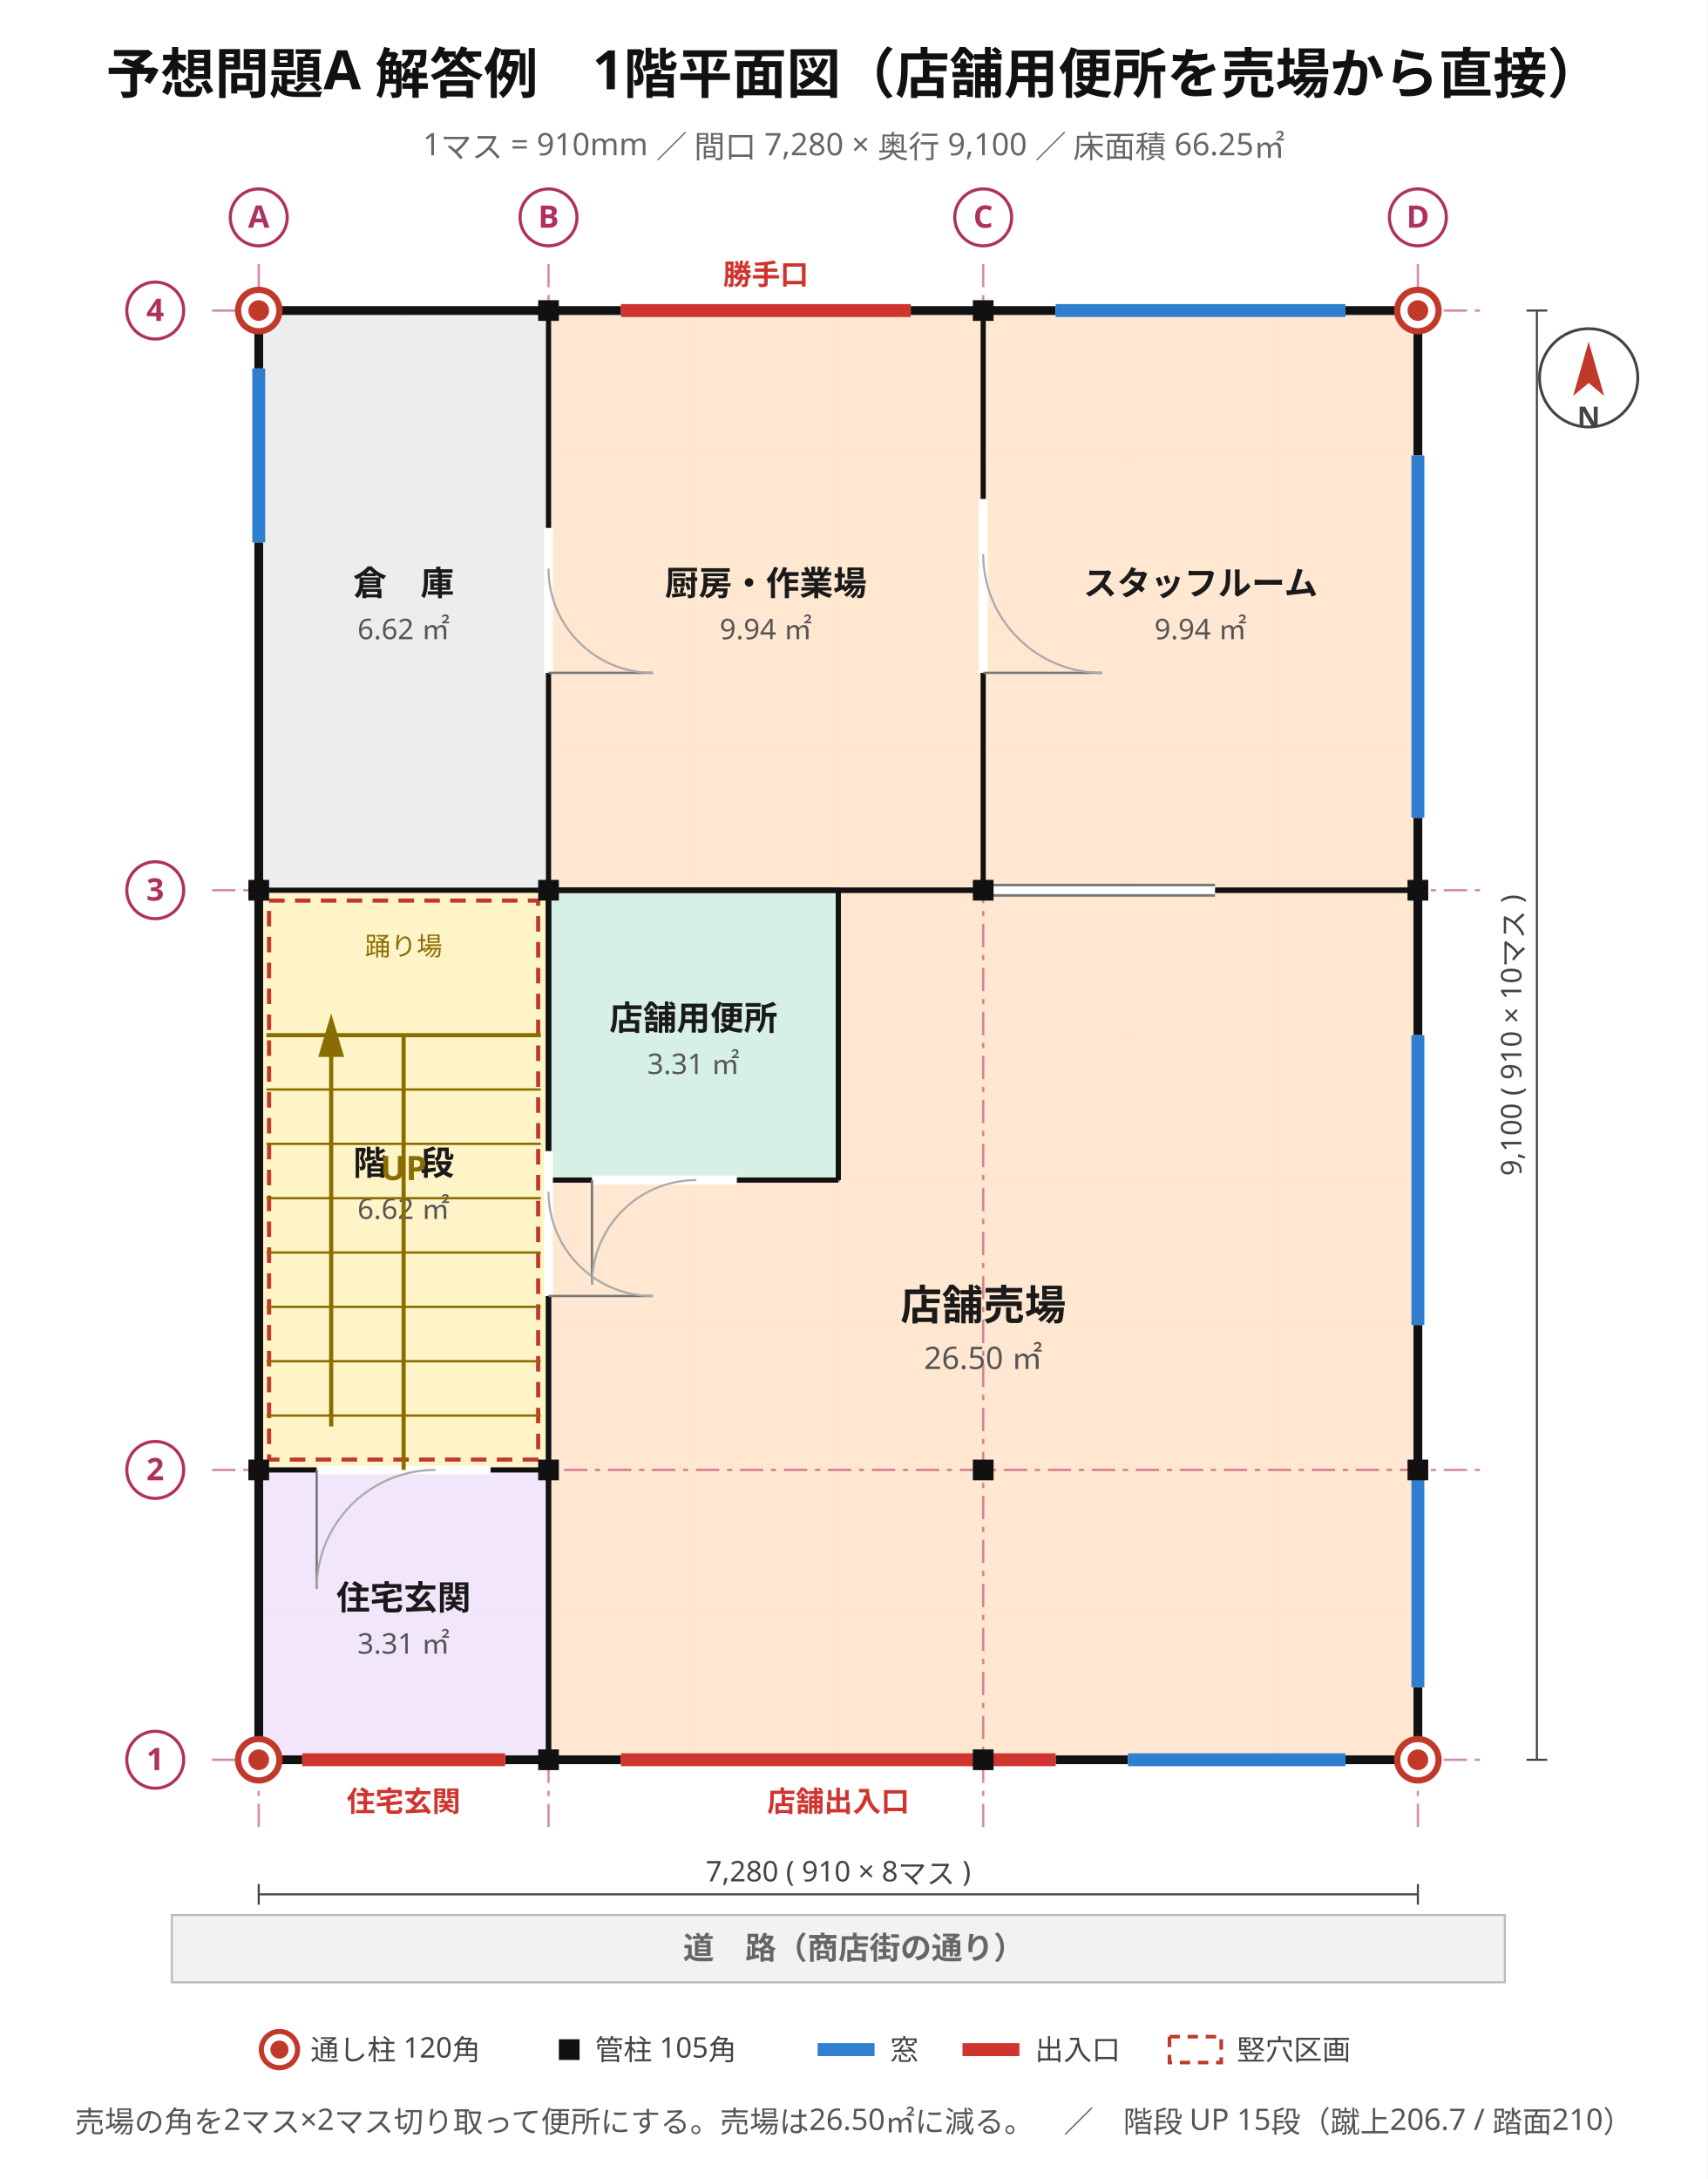
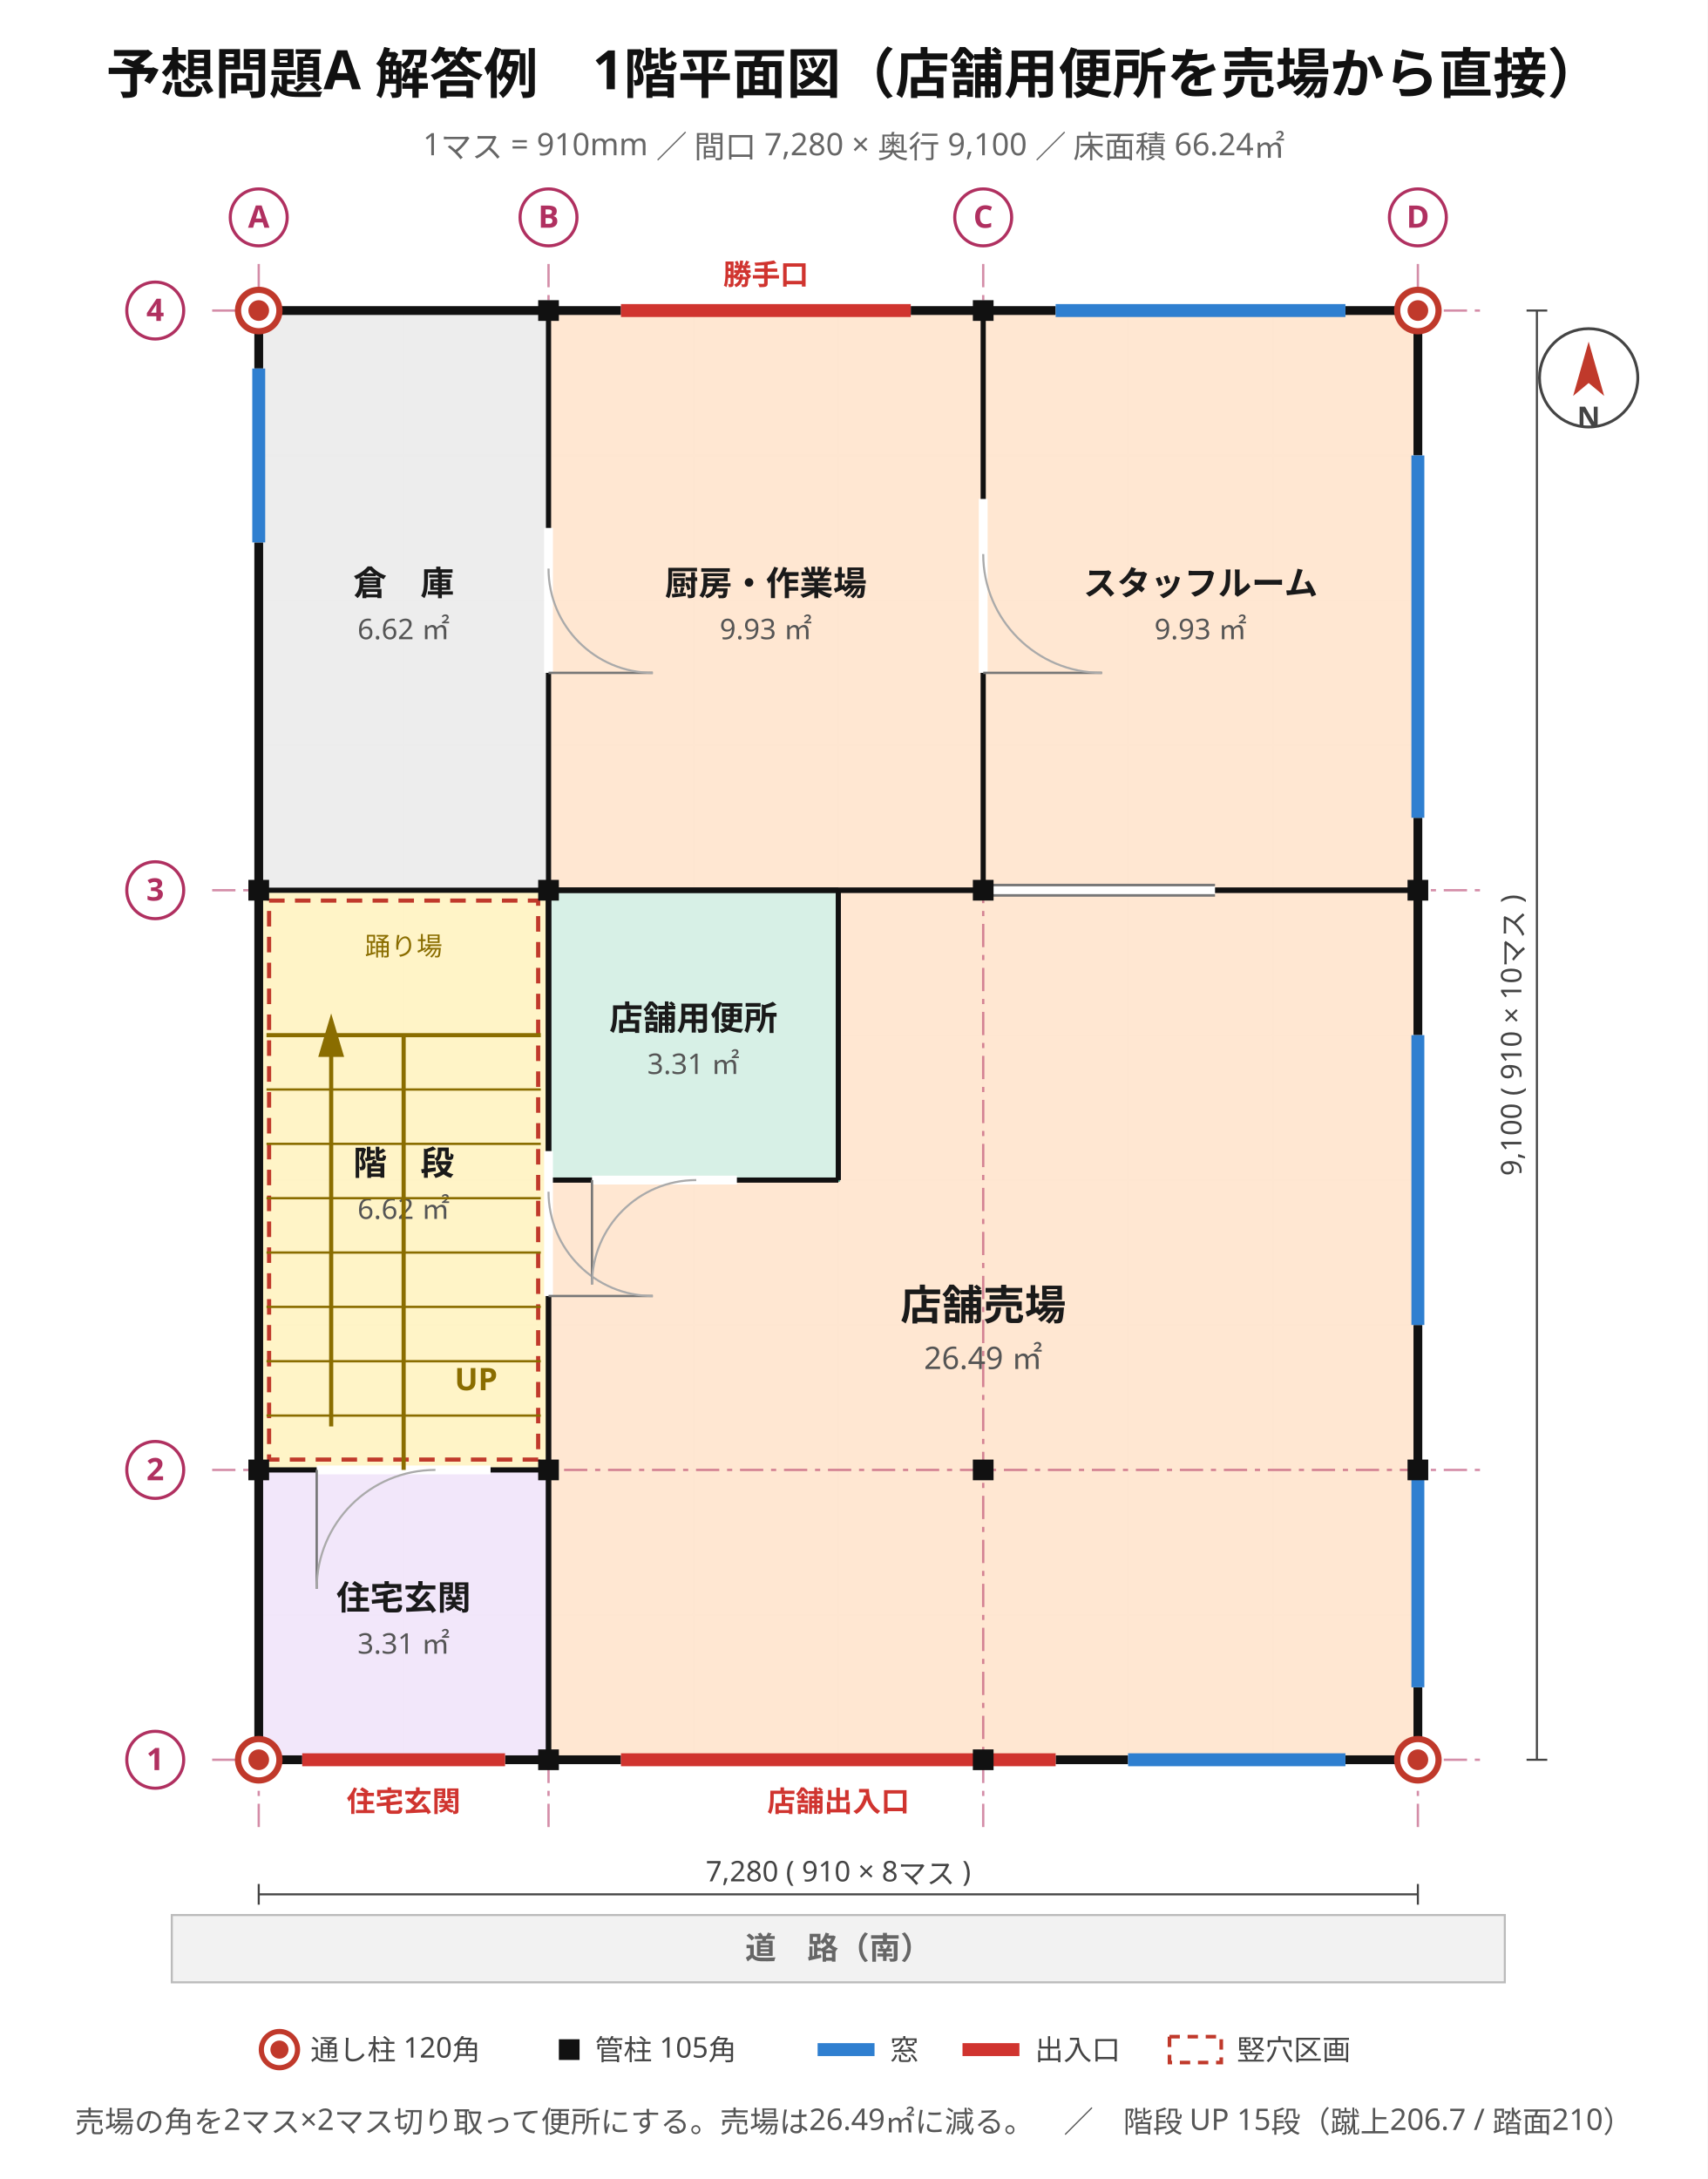
<svg xmlns="http://www.w3.org/2000/svg" viewBox="0 0 660 842" width="660" height="842" font-family="'Hiragino Sans','Hiragino Kaku Gothic ProN','Noto Sans JP','Yu Gothic',Meiryo,'IPAGothic',sans-serif">
  <rect width="660" height="842" fill="#ffffff" />
  <text x="330" y="36" font-size="21" text-anchor="middle" fill="#111" font-weight="700" font-family="'Hiragino Sans','Hiragino Kaku Gothic ProN','Noto Sans JP','Yu Gothic',Meiryo,'IPAGothic',sans-serif">予想問題A 解答例　1階平面図（店舗用便所を売場から直接）</text>
-   <text x="330" y="60" font-size="12" text-anchor="middle" fill="#666" font-weight="400" font-family="'Hiragino Sans','Hiragino Kaku Gothic ProN','Noto Sans JP','Yu Gothic',Meiryo,'IPAGothic',sans-serif">1マス = 910mm ／ 間口 7,280 × 奥行 9,100 ／ 床面積 66.25㎡</text>
+   <text x="330" y="60" font-size="12" text-anchor="middle" fill="#666" font-weight="400" font-family="'Hiragino Sans','Hiragino Kaku Gothic ProN','Noto Sans JP','Yu Gothic',Meiryo,'IPAGothic',sans-serif">1マス = 910mm ／ 間口 7,280 × 奥行 9,100 ／ 床面積 66.24㎡</text>
  <line x1="100" y1="120" x2="100" y2="680" stroke="#e8e8e8" stroke-width="0.7" />
  <line x1="156" y1="120" x2="156" y2="680" stroke="#e8e8e8" stroke-width="0.7" />
  <line x1="212" y1="120" x2="212" y2="680" stroke="#e8e8e8" stroke-width="0.7" />
  <line x1="268" y1="120" x2="268" y2="680" stroke="#e8e8e8" stroke-width="0.7" />
  <line x1="324" y1="120" x2="324" y2="680" stroke="#e8e8e8" stroke-width="0.7" />
  <line x1="380" y1="120" x2="380" y2="680" stroke="#e8e8e8" stroke-width="0.7" />
  <line x1="436" y1="120" x2="436" y2="680" stroke="#e8e8e8" stroke-width="0.7" />
  <line x1="492" y1="120" x2="492" y2="680" stroke="#e8e8e8" stroke-width="0.7" />
  <line x1="548" y1="120" x2="548" y2="680" stroke="#e8e8e8" stroke-width="0.7" />
  <line x1="100" y1="680" x2="548" y2="680" stroke="#e8e8e8" stroke-width="0.7" />
  <line x1="100" y1="624" x2="548" y2="624" stroke="#e8e8e8" stroke-width="0.7" />
  <line x1="100" y1="568" x2="548" y2="568" stroke="#e8e8e8" stroke-width="0.7" />
  <line x1="100" y1="512" x2="548" y2="512" stroke="#e8e8e8" stroke-width="0.7" />
  <line x1="100" y1="456" x2="548" y2="456" stroke="#e8e8e8" stroke-width="0.7" />
  <line x1="100" y1="400" x2="548" y2="400" stroke="#e8e8e8" stroke-width="0.7" />
  <line x1="100" y1="344" x2="548" y2="344" stroke="#e8e8e8" stroke-width="0.7" />
  <line x1="100" y1="288" x2="548" y2="288" stroke="#e8e8e8" stroke-width="0.7" />
  <line x1="100" y1="232" x2="548" y2="232" stroke="#e8e8e8" stroke-width="0.7" />
  <line x1="100" y1="176" x2="548" y2="176" stroke="#e8e8e8" stroke-width="0.7" />
  <line x1="100" y1="120" x2="548" y2="120" stroke="#e8e8e8" stroke-width="0.7" />
  <rect x="100" y="568" width="112" height="112" fill="#f1e6fa" stroke="#8b62b5" stroke-width="1.2" opacity="0.95" />
  <text x="156" y="622" font-size="13" text-anchor="middle" fill="#1a1a1a" font-weight="700" font-family="'Hiragino Sans','Hiragino Kaku Gothic ProN','Noto Sans JP','Yu Gothic',Meiryo,'IPAGothic',sans-serif">住宅玄関</text>
  <text x="156" y="639" font-size="11" text-anchor="middle" fill="#555" font-weight="400" font-family="'Hiragino Sans','Hiragino Kaku Gothic ProN','Noto Sans JP','Yu Gothic',Meiryo,'IPAGothic',sans-serif">3.31 ㎡</text>
  <rect x="100" y="344" width="112" height="224" fill="#fff3c4" stroke="#bb9508" stroke-width="1.2" opacity="0.95" />
  <text x="156" y="454" font-size="13" text-anchor="middle" fill="#1a1a1a" font-weight="700" font-family="'Hiragino Sans','Hiragino Kaku Gothic ProN','Noto Sans JP','Yu Gothic',Meiryo,'IPAGothic',sans-serif">階　段</text>
  <text x="156" y="471" font-size="11" text-anchor="middle" fill="#555" font-weight="400" font-family="'Hiragino Sans','Hiragino Kaku Gothic ProN','Noto Sans JP','Yu Gothic',Meiryo,'IPAGothic',sans-serif">6.62 ㎡</text>
  <rect x="100" y="120" width="112" height="224" fill="#ececec" stroke="#8a8a8a" stroke-width="1.2" opacity="0.95" />
  <text x="156" y="230" font-size="13" text-anchor="middle" fill="#1a1a1a" font-weight="700" font-family="'Hiragino Sans','Hiragino Kaku Gothic ProN','Noto Sans JP','Yu Gothic',Meiryo,'IPAGothic',sans-serif">倉　庫</text>
  <text x="156" y="247" font-size="11" text-anchor="middle" fill="#555" font-weight="400" font-family="'Hiragino Sans','Hiragino Kaku Gothic ProN','Noto Sans JP','Yu Gothic',Meiryo,'IPAGothic',sans-serif">6.62 ㎡</text>
  <rect x="212" y="344" width="336" height="336" fill="#ffe6d0" stroke="#c9762f" stroke-width="1.2" opacity="0.95" />
  <text x="380" y="510" font-size="16" text-anchor="middle" fill="#1a1a1a" font-weight="700" font-family="'Hiragino Sans','Hiragino Kaku Gothic ProN','Noto Sans JP','Yu Gothic',Meiryo,'IPAGothic',sans-serif">店舗売場</text>
-   <text x="380" y="529" font-size="12" text-anchor="middle" fill="#555" font-weight="400" font-family="'Hiragino Sans','Hiragino Kaku Gothic ProN','Noto Sans JP','Yu Gothic',Meiryo,'IPAGothic',sans-serif">26.50 ㎡</text>
+   <text x="380" y="529" font-size="12" text-anchor="middle" fill="#555" font-weight="400" font-family="'Hiragino Sans','Hiragino Kaku Gothic ProN','Noto Sans JP','Yu Gothic',Meiryo,'IPAGothic',sans-serif">26.49 ㎡</text>
  <rect x="212" y="344" width="112" height="112" fill="#d5f0e7" stroke="#2f9077" stroke-width="1.2" opacity="0.95" />
  <text x="268" y="398" font-size="13" text-anchor="middle" fill="#1a1a1a" font-weight="700" font-family="'Hiragino Sans','Hiragino Kaku Gothic ProN','Noto Sans JP','Yu Gothic',Meiryo,'IPAGothic',sans-serif">店舗用便所</text>
  <text x="268" y="415" font-size="11" text-anchor="middle" fill="#555" font-weight="400" font-family="'Hiragino Sans','Hiragino Kaku Gothic ProN','Noto Sans JP','Yu Gothic',Meiryo,'IPAGothic',sans-serif">3.31 ㎡</text>
  <rect x="212" y="120" width="168" height="224" fill="#ffe6d0" stroke="#c9762f" stroke-width="1.2" opacity="0.95" />
  <text x="296" y="230" font-size="13" text-anchor="middle" fill="#1a1a1a" font-weight="700" font-family="'Hiragino Sans','Hiragino Kaku Gothic ProN','Noto Sans JP','Yu Gothic',Meiryo,'IPAGothic',sans-serif">厨房・作業場</text>
-   <text x="296" y="247" font-size="11" text-anchor="middle" fill="#555" font-weight="400" font-family="'Hiragino Sans','Hiragino Kaku Gothic ProN','Noto Sans JP','Yu Gothic',Meiryo,'IPAGothic',sans-serif">9.94 ㎡</text>
+   <text x="296" y="247" font-size="11" text-anchor="middle" fill="#555" font-weight="400" font-family="'Hiragino Sans','Hiragino Kaku Gothic ProN','Noto Sans JP','Yu Gothic',Meiryo,'IPAGothic',sans-serif">9.93 ㎡</text>
  <rect x="380" y="120" width="168" height="224" fill="#ffe6d0" stroke="#c9762f" stroke-width="1.2" opacity="0.95" />
  <text x="464" y="230" font-size="13" text-anchor="middle" fill="#1a1a1a" font-weight="700" font-family="'Hiragino Sans','Hiragino Kaku Gothic ProN','Noto Sans JP','Yu Gothic',Meiryo,'IPAGothic',sans-serif">スタッフルーム</text>
-   <text x="464" y="247" font-size="11" text-anchor="middle" fill="#555" font-weight="400" font-family="'Hiragino Sans','Hiragino Kaku Gothic ProN','Noto Sans JP','Yu Gothic',Meiryo,'IPAGothic',sans-serif">9.94 ㎡</text>
+   <text x="464" y="247" font-size="11" text-anchor="middle" fill="#555" font-weight="400" font-family="'Hiragino Sans','Hiragino Kaku Gothic ProN','Noto Sans JP','Yu Gothic',Meiryo,'IPAGothic',sans-serif">9.93 ㎡</text>
  <line x1="100" y1="102" x2="100" y2="706" stroke="#b03060" stroke-width="0.9" stroke-dasharray="9 3 2 3" opacity="0.55" />
  <line x1="212" y1="102" x2="212" y2="706" stroke="#b03060" stroke-width="0.9" stroke-dasharray="9 3 2 3" opacity="0.55" />
  <line x1="380" y1="102" x2="380" y2="706" stroke="#b03060" stroke-width="0.9" stroke-dasharray="9 3 2 3" opacity="0.55" />
  <line x1="548" y1="102" x2="548" y2="706" stroke="#b03060" stroke-width="0.9" stroke-dasharray="9 3 2 3" opacity="0.55" />
  <line x1="82" y1="680" x2="574" y2="680" stroke="#b03060" stroke-width="0.9" stroke-dasharray="9 3 2 3" opacity="0.55" />
  <line x1="82" y1="568" x2="574" y2="568" stroke="#b03060" stroke-width="0.9" stroke-dasharray="9 3 2 3" opacity="0.55" />
  <line x1="82" y1="344" x2="574" y2="344" stroke="#b03060" stroke-width="0.9" stroke-dasharray="9 3 2 3" opacity="0.55" />
  <line x1="82" y1="120" x2="574" y2="120" stroke="#b03060" stroke-width="0.9" stroke-dasharray="9 3 2 3" opacity="0.55" />
  <rect x="100" y="120" width="448" height="560" stroke="#111" stroke-width="3.4" fill="none" />
  <line x1="240" y1="680" x2="408" y2="680" stroke="#ffffff" stroke-width="4.2" />
  <line x1="240" y1="680" x2="408" y2="680" stroke="#d0342f" stroke-width="5.0" />
  <text x="324" y="700" font-size="11" text-anchor="middle" fill="#d0342f" font-weight="700" font-family="'Hiragino Sans','Hiragino Kaku Gothic ProN','Noto Sans JP','Yu Gothic',Meiryo,'IPAGothic',sans-serif">店舗出入口</text>
  <line x1="116.8" y1="680" x2="195.2" y2="680" stroke="#ffffff" stroke-width="4.2" />
  <line x1="116.8" y1="680" x2="195.2" y2="680" stroke="#d0342f" stroke-width="5.0" />
  <text x="156" y="700" font-size="11" text-anchor="middle" fill="#d0342f" font-weight="700" font-family="'Hiragino Sans','Hiragino Kaku Gothic ProN','Noto Sans JP','Yu Gothic',Meiryo,'IPAGothic',sans-serif">住宅玄関</text>
  <line x1="436" y1="680" x2="520" y2="680" stroke="#ffffff" stroke-width="4.2" />
  <line x1="436" y1="680" x2="520" y2="680" stroke="#2f7fd0" stroke-width="5.0" />
  <line x1="548" y1="652" x2="548" y2="568" stroke="#ffffff" stroke-width="4.2" />
  <line x1="548" y1="652" x2="548" y2="568" stroke="#2f7fd0" stroke-width="5.0" />
  <line x1="548" y1="512" x2="548" y2="400" stroke="#ffffff" stroke-width="4.2" />
  <line x1="548" y1="512" x2="548" y2="400" stroke="#2f7fd0" stroke-width="5.0" />
  <line x1="548" y1="316" x2="548" y2="176" stroke="#ffffff" stroke-width="4.2" />
  <line x1="548" y1="316" x2="548" y2="176" stroke="#2f7fd0" stroke-width="5.0" />
  <line x1="240" y1="120" x2="352" y2="120" stroke="#ffffff" stroke-width="4.2" />
  <line x1="240" y1="120" x2="352" y2="120" stroke="#d0342f" stroke-width="5.0" />
  <text x="296" y="110" font-size="11" text-anchor="middle" fill="#d0342f" font-weight="700" font-family="'Hiragino Sans','Hiragino Kaku Gothic ProN','Noto Sans JP','Yu Gothic',Meiryo,'IPAGothic',sans-serif">勝手口</text>
  <line x1="408" y1="120" x2="520" y2="120" stroke="#ffffff" stroke-width="4.2" />
  <line x1="408" y1="120" x2="520" y2="120" stroke="#2f7fd0" stroke-width="5.0" />
  <line x1="100" y1="209.6" x2="100" y2="142.4" stroke="#ffffff" stroke-width="4.2" />
  <line x1="100" y1="209.6" x2="100" y2="142.4" stroke="#2f7fd0" stroke-width="5.0" />
-   <line x1="324" y1="456" x2="324" y2="344" stroke="#111" stroke-width="2.0" />
+   <line x1="212" y1="344" x2="380" y2="344" stroke="#111" stroke-width="2.0" />
+   <line x1="100" y1="568" x2="212" y2="568" stroke="#111" stroke-width="2.0" />
+   <line x1="212" y1="456" x2="324" y2="456" stroke="#111" stroke-width="2.0" />
+   <line x1="212" y1="344" x2="324" y2="344" stroke="#111" stroke-width="2.0" />
+   <line x1="212" y1="680" x2="212" y2="344" stroke="#111" stroke-width="2.0" />
  <line x1="212" y1="344" x2="212" y2="120" stroke="#111" stroke-width="2.0" />
-   <line x1="212" y1="680" x2="212" y2="344" stroke="#111" stroke-width="2.0" />
-   <line x1="212" y1="344" x2="324" y2="344" stroke="#111" stroke-width="2.0" />
-   <line x1="100" y1="568" x2="212" y2="568" stroke="#111" stroke-width="2.0" />
+   <line x1="380" y1="344" x2="380" y2="120" stroke="#111" stroke-width="2.0" />
  <line x1="212" y1="568" x2="212" y2="344" stroke="#111" stroke-width="2.0" />
+   <line x1="380" y1="344" x2="548" y2="344" stroke="#111" stroke-width="2.0" />
  <line x1="212" y1="456" x2="212" y2="344" stroke="#111" stroke-width="2.0" />
  <line x1="212" y1="680" x2="212" y2="568" stroke="#111" stroke-width="2.0" />
-   <line x1="380" y1="344" x2="548" y2="344" stroke="#111" stroke-width="2.0" />
+   <line x1="324" y1="456" x2="324" y2="344" stroke="#111" stroke-width="2.0" />
  <line x1="100" y1="344" x2="212" y2="344" stroke="#111" stroke-width="2.0" />
-   <line x1="212" y1="456" x2="324" y2="456" stroke="#111" stroke-width="2.0" />
-   <line x1="380" y1="344" x2="380" y2="120" stroke="#111" stroke-width="2.0" />
-   <line x1="212" y1="344" x2="380" y2="344" stroke="#111" stroke-width="2.0" />
  <line x1="212" y1="344" x2="548" y2="344" stroke="#111" stroke-width="2.0" />
  <line x1="122.4" y1="568" x2="189.6" y2="568" stroke="#ffffff" stroke-width="3.4" />
  <line x1="122.4" y1="568" x2="122.4" y2="613.92" stroke="#777" stroke-width="0.9" />
  <path d="M 122.4 613.9 A 45.9 45.9 0 0 1 168.3 568.0" stroke="#aaa" stroke-width="0.8" fill="none" />
  <line x1="212" y1="500.8" x2="212" y2="444.8" stroke="#ffffff" stroke-width="3.4" />
  <line x1="212" y1="500.8" x2="252.32" y2="500.8" stroke="#777" stroke-width="0.9" />
  <path d="M 252.3 500.8 A 40.3 40.3 0 0 1 212.0 460.5" stroke="#aaa" stroke-width="0.8" fill="none" />
  <line x1="228.8" y1="456" x2="284.8" y2="456" stroke="#ffffff" stroke-width="3.4" />
  <line x1="228.8" y1="456" x2="228.8" y2="496.32" stroke="#777" stroke-width="0.9" />
  <path d="M 228.8 496.3 A 40.3 40.3 0 0 1 269.1 456.0" stroke="#aaa" stroke-width="0.8" fill="none" />
  <line x1="380" y1="344" x2="469.6" y2="344" stroke="#ffffff" stroke-width="3.4" />
  <line x1="380" y1="342" x2="469.6" y2="342" stroke="#777" stroke-width="1.0" />
  <line x1="380" y1="346" x2="469.6" y2="346" stroke="#777" stroke-width="1.0" />
  <line x1="212" y1="260" x2="212" y2="204" stroke="#ffffff" stroke-width="3.4" />
  <line x1="212" y1="260" x2="252.32" y2="260" stroke="#777" stroke-width="0.9" />
  <path d="M 252.3 260.0 A 40.3 40.3 0 0 1 212.0 219.7" stroke="#aaa" stroke-width="0.8" fill="none" />
  <line x1="380" y1="260" x2="380" y2="192.8" stroke="#ffffff" stroke-width="3.4" />
  <line x1="380" y1="260" x2="425.92" y2="260" stroke="#777" stroke-width="0.9" />
  <path d="M 425.9 260.0 A 45.9 45.9 0 0 1 380.0 214.1" stroke="#aaa" stroke-width="0.8" fill="none" />
  <rect x="104" y="348" width="104" height="216" fill="none" stroke="#c0392b" stroke-width="1.6" stroke-dasharray="6 4" />
  <line x1="156" y1="568" x2="156" y2="400" stroke="#8a6d00" stroke-width="1.6" />
  <line x1="103" y1="547" x2="156" y2="547" stroke="#8a6d00" stroke-width="0.9" />
  <line x1="156" y1="547" x2="209" y2="547" stroke="#8a6d00" stroke-width="0.9" />
  <line x1="103" y1="526" x2="156" y2="526" stroke="#8a6d00" stroke-width="0.9" />
  <line x1="156" y1="526" x2="209" y2="526" stroke="#8a6d00" stroke-width="0.9" />
  <line x1="103" y1="505" x2="156" y2="505" stroke="#8a6d00" stroke-width="0.9" />
  <line x1="156" y1="505" x2="209" y2="505" stroke="#8a6d00" stroke-width="0.9" />
  <line x1="103" y1="484" x2="156" y2="484" stroke="#8a6d00" stroke-width="0.9" />
  <line x1="156" y1="484" x2="209" y2="484" stroke="#8a6d00" stroke-width="0.9" />
  <line x1="103" y1="463" x2="156" y2="463" stroke="#8a6d00" stroke-width="0.9" />
  <line x1="156" y1="463" x2="209" y2="463" stroke="#8a6d00" stroke-width="0.9" />
  <line x1="103" y1="442" x2="156" y2="442" stroke="#8a6d00" stroke-width="0.9" />
  <line x1="156" y1="442" x2="209" y2="442" stroke="#8a6d00" stroke-width="0.9" />
  <line x1="103" y1="421" x2="156" y2="421" stroke="#8a6d00" stroke-width="0.9" />
  <line x1="156" y1="421" x2="209" y2="421" stroke="#8a6d00" stroke-width="0.9" />
  <line x1="103" y1="400" x2="209" y2="400" stroke="#8a6d00" stroke-width="1.6" />
  <text x="156" y="369.2" font-size="10" text-anchor="middle" fill="#8a6d00" font-weight="400" font-family="'Hiragino Sans','Hiragino Kaku Gothic ProN','Noto Sans JP','Yu Gothic',Meiryo,'IPAGothic',sans-serif">踊り場</text>
  <line x1="128" y1="551.2" x2="128" y2="405.6" stroke="#8a6d00" stroke-width="1.6" />
  <polygon points="128,391.6 123,408.4 133,408.4" fill="#8a6d00" />
-   <text x="156" y="456" font-size="13" text-anchor="middle" fill="#8a6d00" font-weight="700" font-family="'Hiragino Sans','Hiragino Kaku Gothic ProN','Noto Sans JP','Yu Gothic',Meiryo,'IPAGothic',sans-serif">UP</text>
+   <text x="184" y="537.2" font-size="12" text-anchor="middle" fill="#8a6d00" font-weight="700" font-family="'Hiragino Sans','Hiragino Kaku Gothic ProN','Noto Sans JP','Yu Gothic',Meiryo,'IPAGothic',sans-serif">UP</text>
  <rect x="208" y="676" width="8" height="8" fill="#111" />
  <rect x="376" y="676" width="8" height="8" fill="#111" />
  <rect x="96" y="564" width="8" height="8" fill="#111" />
  <rect x="544" y="564" width="8" height="8" fill="#111" />
  <rect x="96" y="340" width="8" height="8" fill="#111" />
  <rect x="544" y="340" width="8" height="8" fill="#111" />
  <rect x="208" y="116" width="8" height="8" fill="#111" />
  <rect x="376" y="116" width="8" height="8" fill="#111" />
  <rect x="208" y="564" width="8" height="8" fill="#111" />
  <rect x="376" y="564" width="8" height="8" fill="#111" />
  <rect x="208" y="340" width="8" height="8" fill="#111" />
  <rect x="376" y="340" width="8" height="8" fill="#111" />
  <circle cx="100" cy="680" r="8" fill="#ffffff" stroke="#c0392b" stroke-width="2.4" />
  <circle cx="100" cy="680" r="4" fill="#c0392b" />
  <circle cx="548" cy="680" r="8" fill="#ffffff" stroke="#c0392b" stroke-width="2.4" />
  <circle cx="548" cy="680" r="4" fill="#c0392b" />
  <circle cx="100" cy="120" r="8" fill="#ffffff" stroke="#c0392b" stroke-width="2.4" />
  <circle cx="100" cy="120" r="4" fill="#c0392b" />
  <circle cx="548" cy="120" r="8" fill="#ffffff" stroke="#c0392b" stroke-width="2.4" />
  <circle cx="548" cy="120" r="4" fill="#c0392b" />
  <circle cx="100" cy="84" r="11" fill="#ffffff" stroke="#b03060" stroke-width="1.2" />
  <text x="100" y="88" font-size="12" text-anchor="middle" fill="#b03060" font-weight="700" font-family="'Hiragino Sans','Hiragino Kaku Gothic ProN','Noto Sans JP','Yu Gothic',Meiryo,'IPAGothic',sans-serif">A</text>
  <circle cx="212" cy="84" r="11" fill="#ffffff" stroke="#b03060" stroke-width="1.2" />
  <text x="212" y="88" font-size="12" text-anchor="middle" fill="#b03060" font-weight="700" font-family="'Hiragino Sans','Hiragino Kaku Gothic ProN','Noto Sans JP','Yu Gothic',Meiryo,'IPAGothic',sans-serif">B</text>
  <circle cx="380" cy="84" r="11" fill="#ffffff" stroke="#b03060" stroke-width="1.2" />
  <text x="380" y="88" font-size="12" text-anchor="middle" fill="#b03060" font-weight="700" font-family="'Hiragino Sans','Hiragino Kaku Gothic ProN','Noto Sans JP','Yu Gothic',Meiryo,'IPAGothic',sans-serif">C</text>
  <circle cx="548" cy="84" r="11" fill="#ffffff" stroke="#b03060" stroke-width="1.2" />
  <text x="548" y="88" font-size="12" text-anchor="middle" fill="#b03060" font-weight="700" font-family="'Hiragino Sans','Hiragino Kaku Gothic ProN','Noto Sans JP','Yu Gothic',Meiryo,'IPAGothic',sans-serif">D</text>
  <circle cx="60" cy="680" r="11" fill="#ffffff" stroke="#b03060" stroke-width="1.2" />
  <text x="60" y="684" font-size="12" text-anchor="middle" fill="#b03060" font-weight="700" font-family="'Hiragino Sans','Hiragino Kaku Gothic ProN','Noto Sans JP','Yu Gothic',Meiryo,'IPAGothic',sans-serif">1</text>
  <circle cx="60" cy="568" r="11" fill="#ffffff" stroke="#b03060" stroke-width="1.2" />
  <text x="60" y="572" font-size="12" text-anchor="middle" fill="#b03060" font-weight="700" font-family="'Hiragino Sans','Hiragino Kaku Gothic ProN','Noto Sans JP','Yu Gothic',Meiryo,'IPAGothic',sans-serif">2</text>
  <circle cx="60" cy="344" r="11" fill="#ffffff" stroke="#b03060" stroke-width="1.2" />
  <text x="60" y="348" font-size="12" text-anchor="middle" fill="#b03060" font-weight="700" font-family="'Hiragino Sans','Hiragino Kaku Gothic ProN','Noto Sans JP','Yu Gothic',Meiryo,'IPAGothic',sans-serif">3</text>
  <circle cx="60" cy="120" r="11" fill="#ffffff" stroke="#b03060" stroke-width="1.2" />
  <text x="60" y="124" font-size="12" text-anchor="middle" fill="#b03060" font-weight="700" font-family="'Hiragino Sans','Hiragino Kaku Gothic ProN','Noto Sans JP','Yu Gothic',Meiryo,'IPAGothic',sans-serif">4</text>
  <line x1="100" y1="732" x2="548" y2="732" stroke="#444" stroke-width="0.8" />
  <line x1="100" y1="728" x2="100" y2="736" stroke="#444" stroke-width="0.8" />
  <line x1="548" y1="728" x2="548" y2="736" stroke="#444" stroke-width="0.8" />
  <text x="324" y="727" font-size="11" text-anchor="middle" fill="#444" font-weight="400" font-family="'Hiragino Sans','Hiragino Kaku Gothic ProN','Noto Sans JP','Yu Gothic',Meiryo,'IPAGothic',sans-serif">7,280  ( 910 × 8マス )</text>
  <line x1="594" y1="680" x2="594" y2="120" stroke="#444" stroke-width="0.8" />
  <line x1="590" y1="680" x2="598" y2="680" stroke="#444" stroke-width="0.8" />
  <line x1="590" y1="120" x2="598" y2="120" stroke="#444" stroke-width="0.8" />
  <g transform="translate(588,400) rotate(-90)">
    <text x="0" y="0" font-size="11" text-anchor="middle" fill="#444" font-weight="400" font-family="'Hiragino Sans','Hiragino Kaku Gothic ProN','Noto Sans JP','Yu Gothic',Meiryo,'IPAGothic',sans-serif">9,100  ( 910 × 10マス )</text>
  </g>
  <circle cx="614" cy="146" r="19" fill="#ffffff" stroke="#444" stroke-width="1.1" />
  <polygon points="614,132 608,153 614,148 620,153" fill="#c0392b" />
  <text x="614" y="165" font-size="11" text-anchor="middle" fill="#444" font-weight="700" font-family="'Hiragino Sans','Hiragino Kaku Gothic ProN','Noto Sans JP','Yu Gothic',Meiryo,'IPAGothic',sans-serif">N</text>
  <rect x="66.4" y="740" width="515.2" height="26" fill="#f2f2f2" stroke="#bbb" stroke-width="0.8" />
-   <text x="330" y="757" font-size="12" text-anchor="middle" fill="#666" font-weight="700" font-family="'Hiragino Sans','Hiragino Kaku Gothic ProN','Noto Sans JP','Yu Gothic',Meiryo,'IPAGothic',sans-serif">道　路（商店街の通り）</text>
+   <text x="324" y="757" font-size="12" text-anchor="middle" fill="#666" font-weight="700" font-family="'Hiragino Sans','Hiragino Kaku Gothic ProN','Noto Sans JP','Yu Gothic',Meiryo,'IPAGothic',sans-serif">道　路（南）</text>
  <circle cx="108" cy="792" r="7" fill="#ffffff" stroke="#c0392b" stroke-width="2.0" />
  <circle cx="108" cy="792" r="3.5" fill="#c0392b" />
  <text x="120" y="796" font-size="11" text-anchor="start" fill="#444" font-weight="400" font-family="'Hiragino Sans','Hiragino Kaku Gothic ProN','Noto Sans JP','Yu Gothic',Meiryo,'IPAGothic',sans-serif">通し柱 120角</text>
  <rect x="216" y="788" width="8" height="8" fill="#111" />
  <text x="230" y="796" font-size="11" text-anchor="start" fill="#444" font-weight="400" font-family="'Hiragino Sans','Hiragino Kaku Gothic ProN','Noto Sans JP','Yu Gothic',Meiryo,'IPAGothic',sans-serif">管柱 105角</text>
  <line x1="316" y1="792" x2="338" y2="792" stroke="#2f7fd0" stroke-width="5" />
  <text x="344" y="796" font-size="11" text-anchor="start" fill="#444" font-weight="400" font-family="'Hiragino Sans','Hiragino Kaku Gothic ProN','Noto Sans JP','Yu Gothic',Meiryo,'IPAGothic',sans-serif">窓</text>
  <line x1="372" y1="792" x2="394" y2="792" stroke="#d0342f" stroke-width="5" />
  <text x="400" y="796" font-size="11" text-anchor="start" fill="#444" font-weight="400" font-family="'Hiragino Sans','Hiragino Kaku Gothic ProN','Noto Sans JP','Yu Gothic',Meiryo,'IPAGothic',sans-serif">出入口</text>
  <rect x="452" y="787" width="20" height="10" fill="none" stroke="#c0392b" stroke-width="1.4" stroke-dasharray="4 3" />
  <text x="478" y="796" font-size="11" text-anchor="start" fill="#444" font-weight="400" font-family="'Hiragino Sans','Hiragino Kaku Gothic ProN','Noto Sans JP','Yu Gothic',Meiryo,'IPAGothic',sans-serif">竪穴区画</text>
-   <text x="330" y="824" font-size="11.5" text-anchor="middle" fill="#555" font-weight="400" font-family="'Hiragino Sans','Hiragino Kaku Gothic ProN','Noto Sans JP','Yu Gothic',Meiryo,'IPAGothic',sans-serif">売場の角を2マス×2マス切り取って便所にする。売場は26.50㎡に減る。　／　階段 UP 15段（蹴上206.7 / 踏面210）</text>
+   <text x="330" y="824" font-size="11.5" text-anchor="middle" fill="#555" font-weight="400" font-family="'Hiragino Sans','Hiragino Kaku Gothic ProN','Noto Sans JP','Yu Gothic',Meiryo,'IPAGothic',sans-serif">売場の角を2マス×2マス切り取って便所にする。売場は26.49㎡に減る。　／　階段 UP 15段（蹴上206.7 / 踏面210）</text>
</svg>
